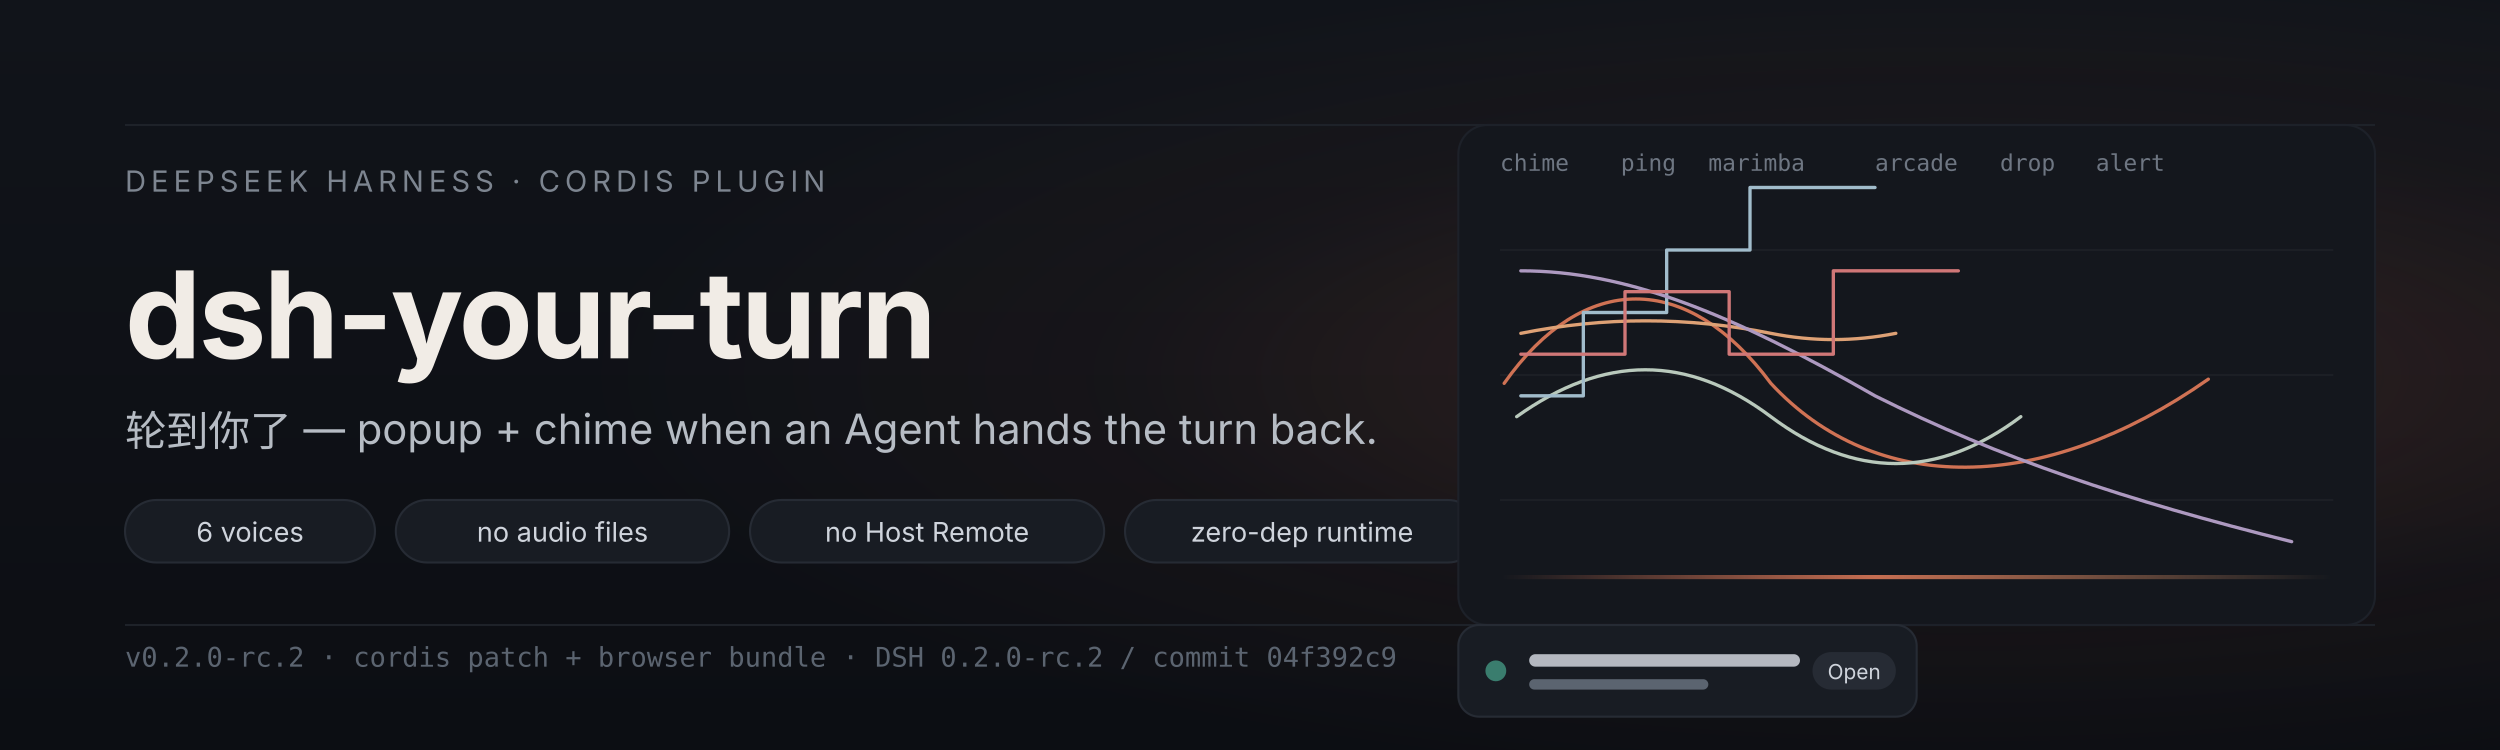
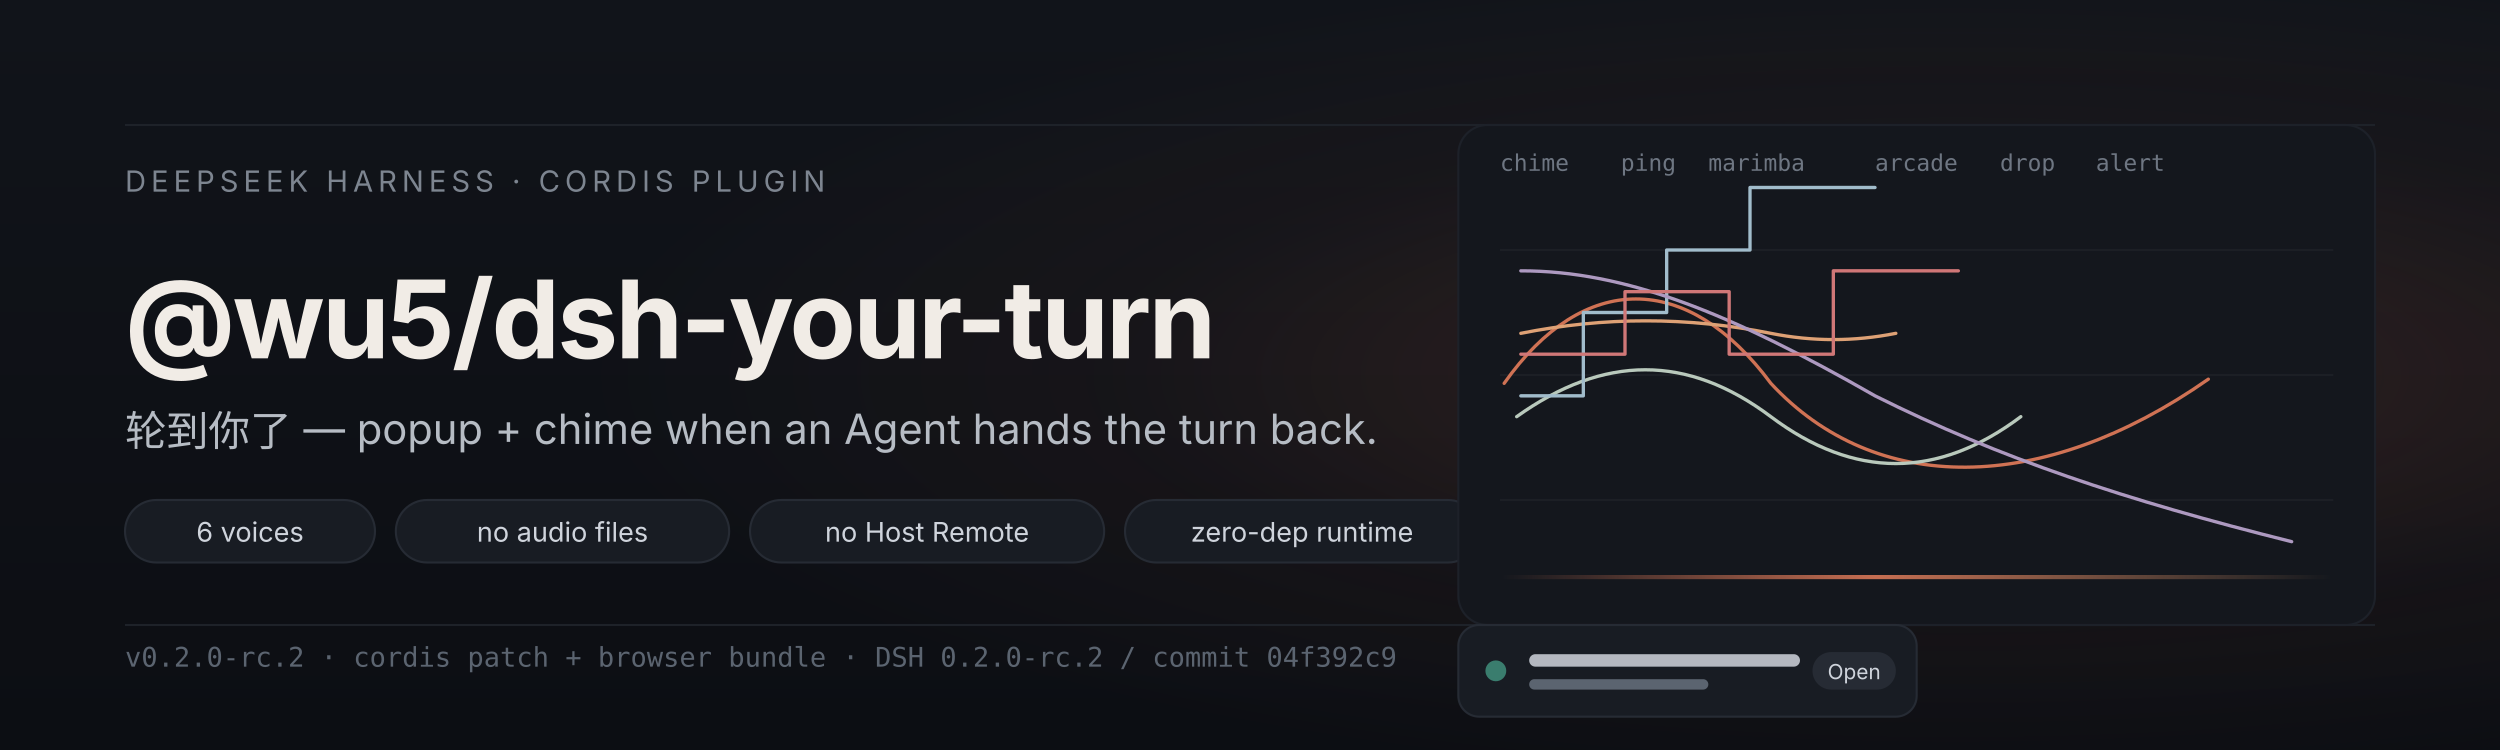
<svg xmlns="http://www.w3.org/2000/svg" viewBox="0 0 1200 360" width="100%" role="img" aria-labelledby="hero-title hero-desc" preserveAspectRatio="xMidYMid meet">
  <defs>
    <linearGradient id="bg" x1="0" y1="0" x2="0" y2="1">
      <stop offset="0" stop-color="#11141a" />
      <stop offset="1" stop-color="#0c0e13" />
    </linearGradient>
    <linearGradient id="accent" x1="0" y1="0" x2="1" y2="0">
      <stop offset="0" stop-color="#d97757" stop-opacity="0.0" />
      <stop offset="0.45" stop-color="#d97757" stop-opacity="0.9" />
      <stop offset="1" stop-color="#e0a172" stop-opacity="0.0" />
    </linearGradient>
    <radialGradient id="glow" cx="0.78" cy="0.5" r="0.55">
      <stop offset="0" stop-color="#d97757" stop-opacity="0.18" />
      <stop offset="0.6" stop-color="#d97757" stop-opacity="0.04" />
      <stop offset="1" stop-color="#d97757" stop-opacity="0" />
    </radialGradient>
  </defs>
  <rect width="1200" height="360" fill="url(#bg)" />
  <rect width="1200" height="360" fill="url(#glow)" />
  <g stroke="#1e2229" stroke-width="1">
    <line x1="60" y1="60" x2="1140" y2="60" />
    <line x1="60" y1="300" x2="1140" y2="300" />
  </g>
  <g font-family="-apple-system, BlinkMacSystemFont, 'Segoe UI', 'PingFang SC', sans-serif" fill="#7d8590">
    <text x="60" y="92" font-size="14" letter-spacing="2.4">DEEPSEEK HARNESS · CORDIS PLUGIN</text>
  </g>
  <g font-family="-apple-system, BlinkMacSystemFont, 'Segoe UI', 'PingFang SC', sans-serif" fill="#f1ece6">
-     <text x="60" y="172" font-size="58" font-weight="700" letter-spacing="-1.2">dsh-your-turn</text>
+     <text x="60" y="172" font-size="52" font-weight="700" letter-spacing="-1.2">@wu5/dsh-your-turn</text>
    <text x="60" y="214" font-size="20" font-weight="400" fill="#b6bcc4">轮到你了 — popup + chime when an Agent hands the turn back.</text>
  </g>
  <g font-family="-apple-system, BlinkMacSystemFont, 'Segoe UI', 'PingFang SC', sans-serif">
    <g transform="translate(60 240)">
      <rect x="0" y="0" width="120" height="30" rx="15" fill="#181c23" stroke="#262b34" />
      <text x="60" y="20" text-anchor="middle" font-size="13" fill="#cfd4dc">6 voices</text>
    </g>
    <g transform="translate(190 240)">
      <rect x="0" y="0" width="160" height="30" rx="15" fill="#181c23" stroke="#262b34" />
      <text x="80" y="20" text-anchor="middle" font-size="13" fill="#cfd4dc">no audio files</text>
    </g>
    <g transform="translate(360 240)">
      <rect x="0" y="0" width="170" height="30" rx="15" fill="#181c23" stroke="#262b34" />
      <text x="85" y="20" text-anchor="middle" font-size="13" fill="#cfd4dc">no Host Remote</text>
    </g>
    <g transform="translate(540 240)">
      <rect x="0" y="0" width="170" height="30" rx="15" fill="#181c23" stroke="#262b34" />
      <text x="85" y="20" text-anchor="middle" font-size="13" fill="#cfd4dc">zero-dep runtime</text>
    </g>
  </g>
  <g font-family="ui-monospace, 'JetBrains Mono', 'SFMono-Regular', Consolas, monospace" fill="#5b6470" font-size="13">
    <text x="60" y="320">v0.2.0-rc.2   ·   cordis patch + browser bundle   ·   DSH 0.2.0-rc.2 / commit 04f392c9</text>
  </g>
  <g transform="translate(700 60)">
    <rect x="0" y="0" width="440" height="240" rx="14" fill="#14171d" stroke="#1d2129" />
    <g stroke="#1c1f25" stroke-width="1">
      <line x1="20" y1="60" x2="420" y2="60" />
      <line x1="20" y1="120" x2="420" y2="120" />
      <line x1="20" y1="180" x2="420" y2="180" />
    </g>
    <g fill="none" stroke-width="1.6" stroke-linecap="round" stroke-linejoin="round" opacity="0.95">
      <path stroke="#d97757" d="M22 124 C 60 70, 110 70, 150 124 C 200 178, 280 178, 360 122" />
      <path stroke="#e8a87a" d="M30 100 C 70 92, 110 92, 150 100 C 170 104, 190 104, 210 100" />
      <path stroke="#c1d2c4" d="M28 140 C 70 110, 110 110, 150 140 C 190 170, 230 170, 270 140" />
      <path stroke="#a8c4d4" d="M30 130 L 60 130 L 60 90 L 100 90 L 100 60 L 140 60 L 140 30 L 200 30" />
      <path stroke="#b5a0c8" d="M30 70 C 80 70, 130 90, 200 130 C 260 160, 320 180, 400 200" />
      <path stroke="#d97c7c" d="M30 110 L 80 110 L 80 80 L 130 80 L 130 110 L 180 110 L 180 70 L 240 70" />
    </g>
    <rect x="20" y="216" width="400" height="2" fill="url(#accent)" />
    <g font-family="ui-monospace, 'JetBrains Mono', 'SFMono-Regular', Consolas, monospace" font-size="11" fill="#6e7682">
      <text x="20" y="22">chime</text>
      <text x="78" y="22">ping</text>
      <text x="120" y="22">marimba</text>
      <text x="200" y="22">arcade</text>
      <text x="260" y="22">drop</text>
      <text x="306" y="22">alert</text>
    </g>
  </g>
  <g transform="translate(700 300)">
    <rect x="0" y="0" width="220" height="44" rx="10" fill="#181c23" stroke="#262b34" />
    <circle cx="18" cy="22" r="5" fill="#3a7d6e" />
    <rect x="34" y="14" width="130" height="6" rx="3" fill="#cfd4dc" opacity="0.85" />
    <rect x="34" y="26" width="86" height="5" rx="2.5" fill="#5b6470" />
    <rect x="170" y="13" width="40" height="18" rx="9" fill="#262b34" />
    <text x="190" y="26" text-anchor="middle" font-family="-apple-system, sans-serif" font-size="10" fill="#cfd4dc">Open</text>
  </g>
</svg>
